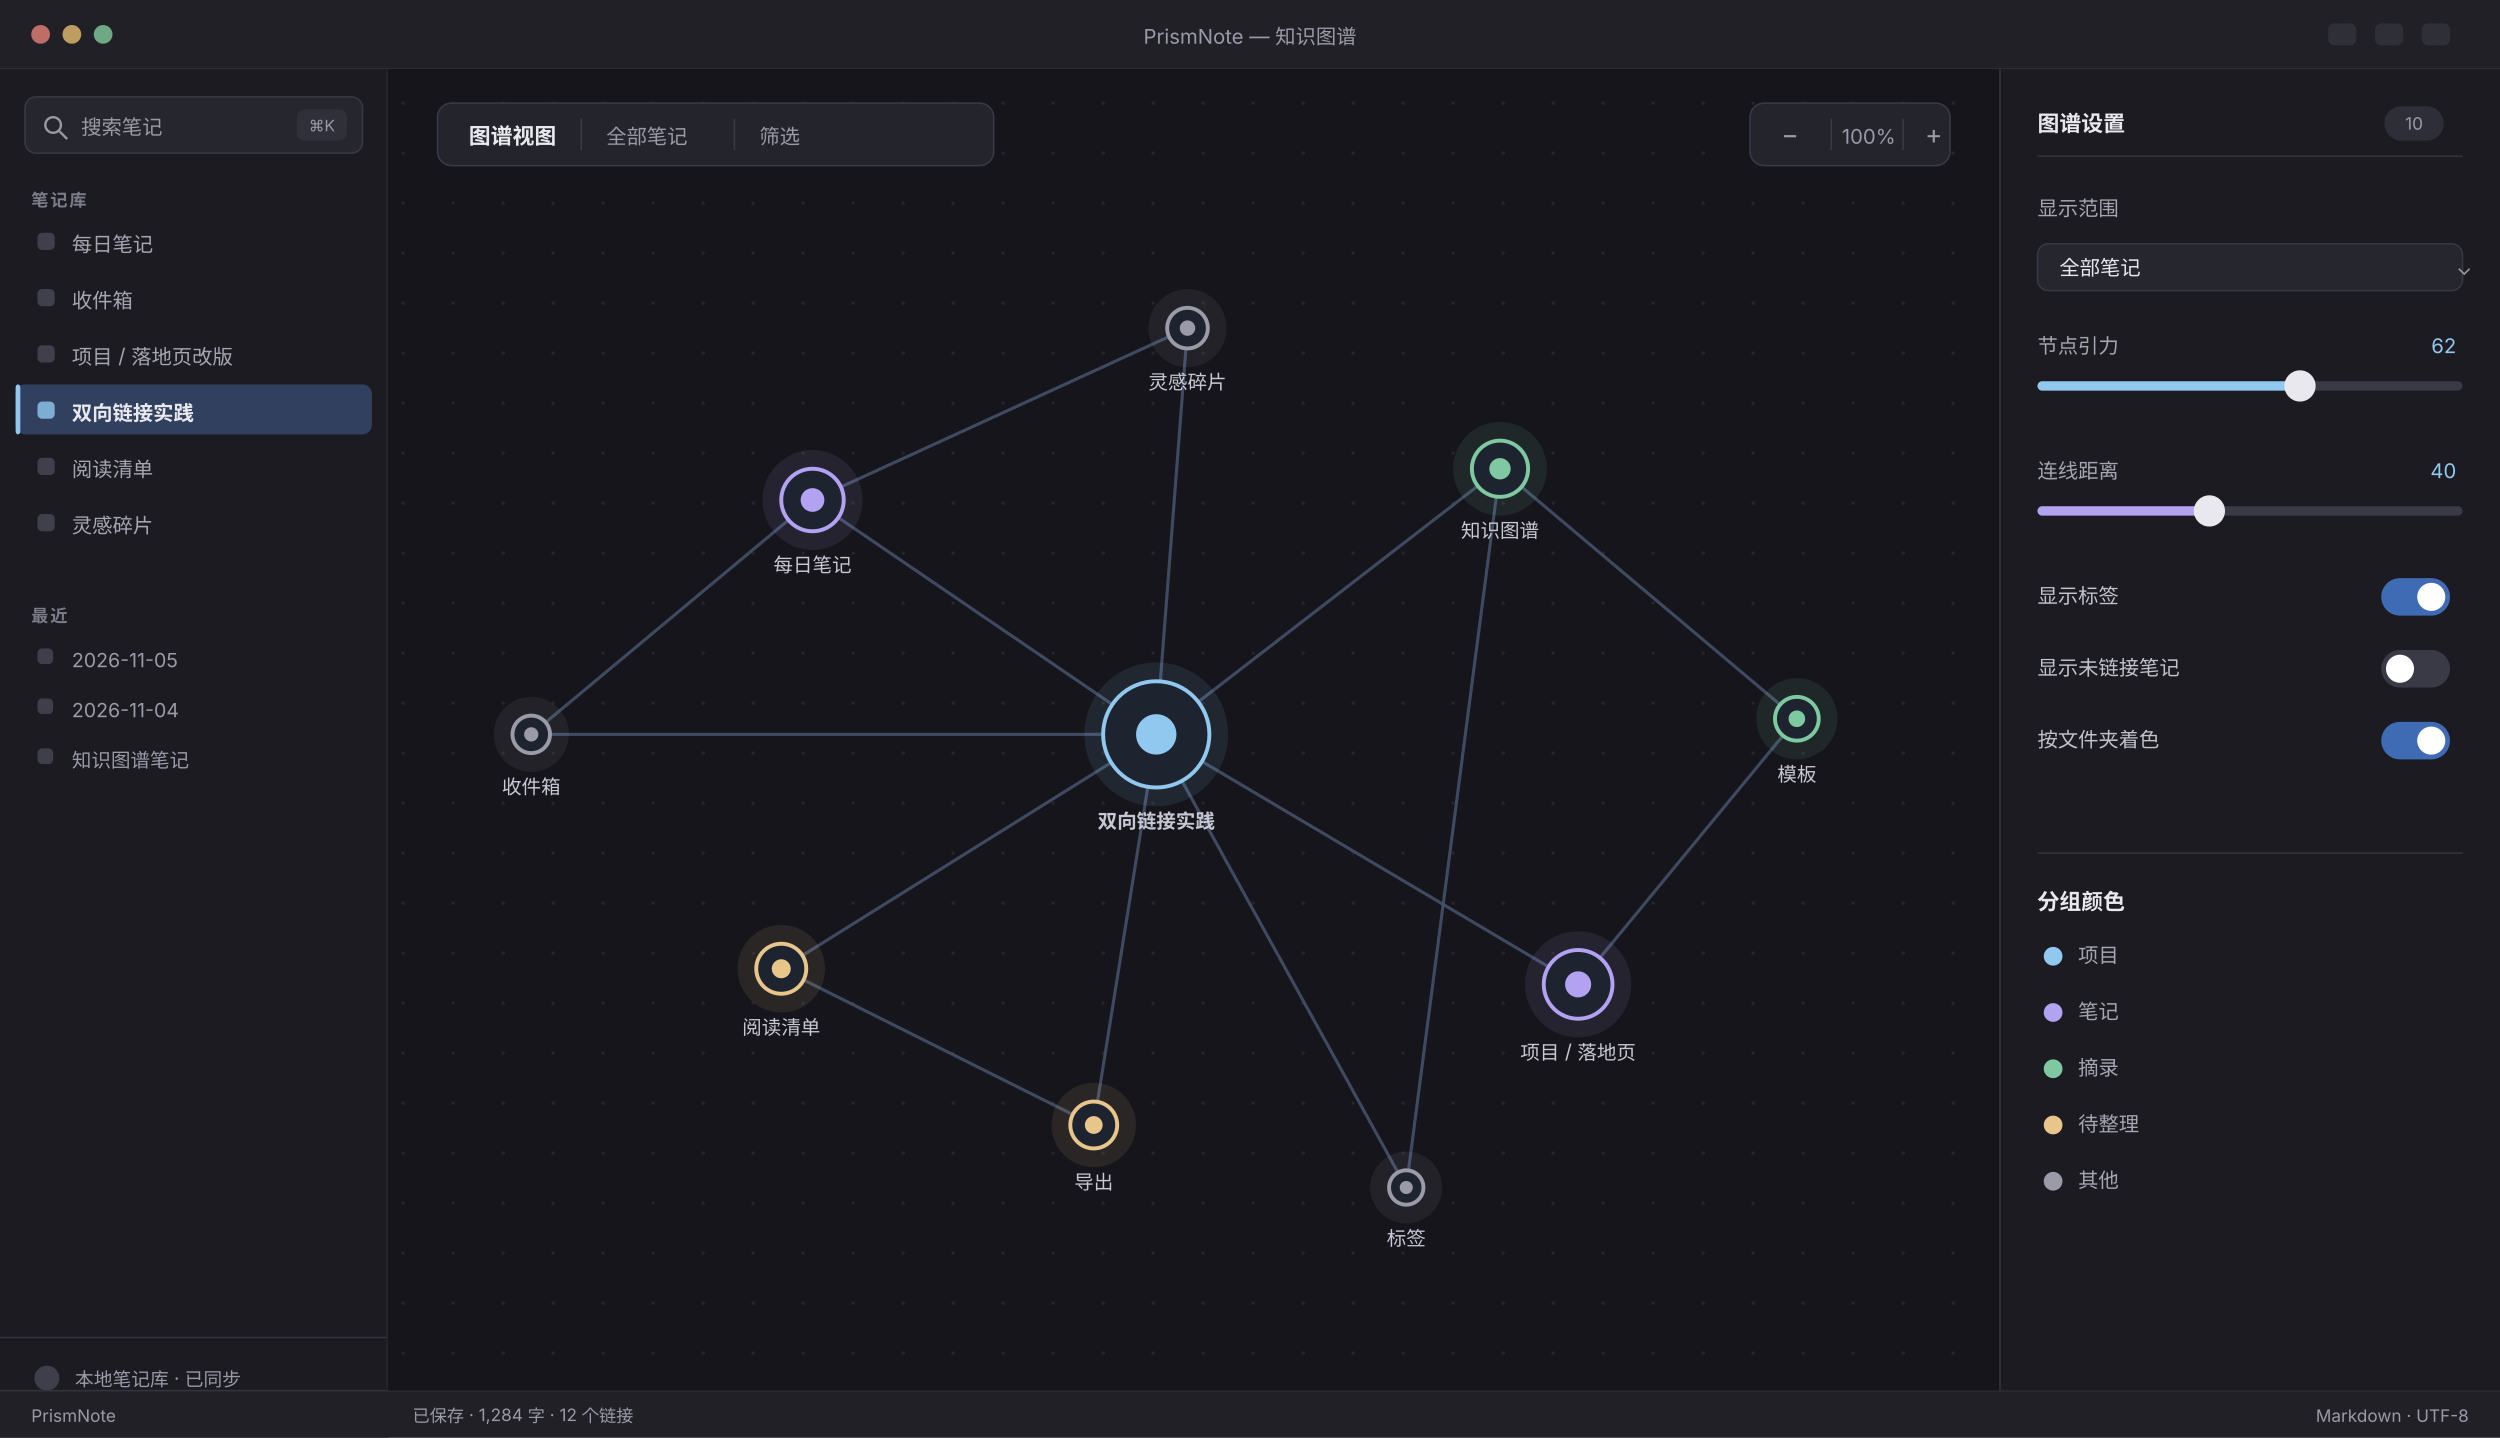
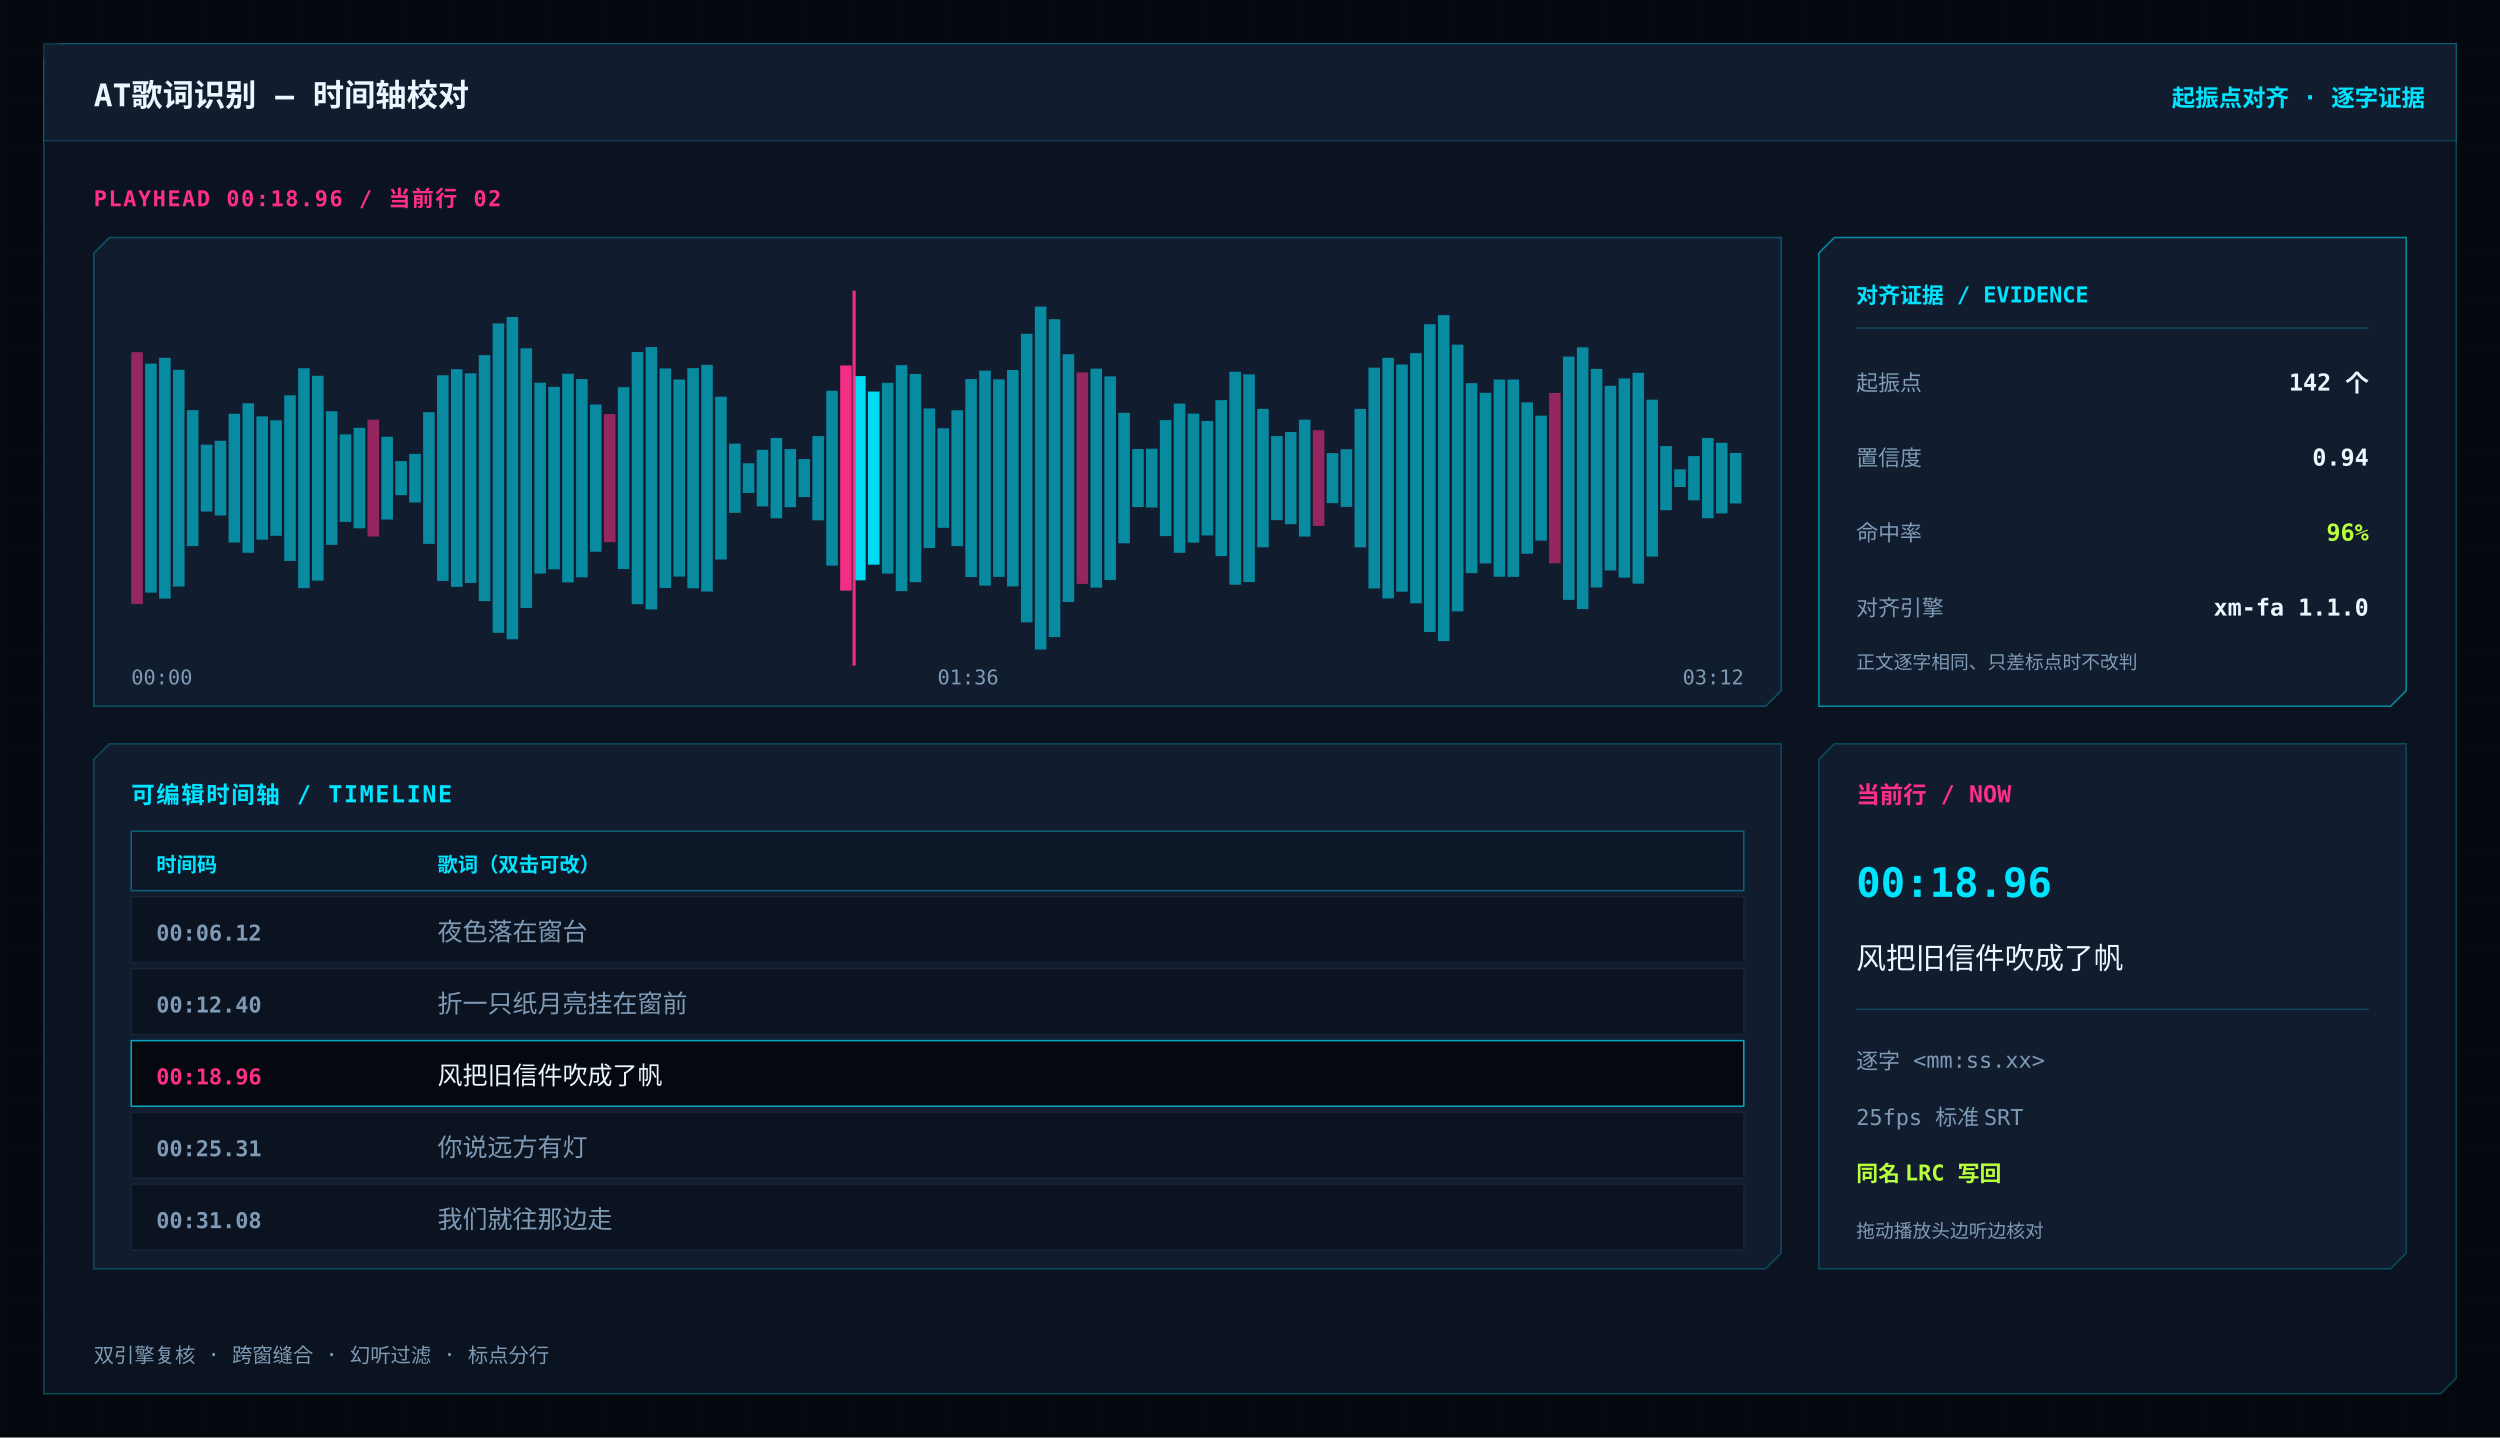
- <svg xmlns="http://www.w3.org/2000/svg" viewBox="0 0 1600 920" width="1600" height="920" font-family="-apple-system,BlinkMacSystemFont,'PingFang SC','Microsoft YaHei',sans-serif">
-   <rect x="0" y="0" width="1600" height="920" rx="0" fill="#17171b" />
-   <rect x="0" y="0" width="1600" height="44" rx="0" fill="#202026" />
-   <line x1="0" y1="44" x2="1600" y2="44" stroke="#34343e" stroke-width="1" />
-   <circle cx="26" cy="22" r="6" fill="#d97b72" opacity="0.85" />
-   <circle cx="46" cy="22" r="6" fill="#d9b46a" opacity="0.85" />
-   <circle cx="66" cy="22" r="6" fill="#7bbf95" opacity="0.85" />
-   <text x="800" y="28" font-family="-apple-system,BlinkMacSystemFont,'PingFang SC','Microsoft YaHei',sans-serif" font-size="13" font-weight="400" fill="#9a9aa8" text-anchor="middle">PrismNote — 知识图谱</text>
-   <rect x="1490" y="15" width="18" height="14" rx="4" fill="#2f2f38" />
-   <rect x="1520" y="15" width="18" height="14" rx="4" fill="#2f2f38" />
-   <rect x="1550" y="15" width="18" height="14" rx="4" fill="#2f2f38" />
-   <rect x="0" y="44" width="248" height="876" rx="0" fill="#1b1b21" />
-   <line x1="248" y1="44" x2="248" y2="920" stroke="#33333d" stroke-width="1" />
-   <rect x="16" y="62" width="216" height="36" rx="7" fill="#26262e" stroke="#383842" stroke-width="1" />
-   <circle cx="34" cy="80" r="5" fill="none" stroke="#9a9aa8" stroke-width="1.5" />
-   <line x1="38" y1="84" x2="43" y2="89" stroke="#9a9aa8" stroke-width="1.5" />
-   <text x="52" y="86" font-family="-apple-system,BlinkMacSystemFont,'PingFang SC','Microsoft YaHei',sans-serif" font-size="13" font-weight="400" fill="#9a9aa8" text-anchor="start">搜索笔记</text>
-   <rect x="190" y="70" width="32" height="20" rx="5" fill="#30303a" />
-   <text x="206" y="84" font-family="-apple-system,BlinkMacSystemFont,'PingFang SC','Microsoft YaHei',sans-serif" font-size="10" font-weight="400" fill="#9a9aa8" text-anchor="middle">⌘K</text>
-   <text x="20" y="132" font-family="-apple-system,BlinkMacSystemFont,'PingFang SC','Microsoft YaHei',sans-serif" font-size="11" font-weight="600" fill="#7c7c8a" text-anchor="start" letter-spacing="1.2">笔记库</text>
-   <rect x="24" y="149" width="11" height="11" rx="3" fill="#4a4a58" opacity=".8" />
-   <text x="46" y="161" font-family="-apple-system,BlinkMacSystemFont,'PingFang SC','Microsoft YaHei',sans-serif" font-size="13" font-weight="400" fill="#a6a6b3" text-anchor="start">每日笔记</text>
-   <rect x="24" y="185" width="11" height="11" rx="3" fill="#4a4a58" opacity=".8" />
-   <text x="46" y="197" font-family="-apple-system,BlinkMacSystemFont,'PingFang SC','Microsoft YaHei',sans-serif" font-size="13" font-weight="400" fill="#a6a6b3" text-anchor="start">收件箱</text>
-   <rect x="24" y="221" width="11" height="11" rx="3" fill="#4a4a58" opacity=".8" />
-   <text x="46" y="233" font-family="-apple-system,BlinkMacSystemFont,'PingFang SC','Microsoft YaHei',sans-serif" font-size="13" font-weight="400" fill="#a6a6b3" text-anchor="start">项目 / 落地页改版</text>
-   <rect x="10" y="246" width="228" height="32" rx="6" fill="#30405e" />
-   <rect x="10" y="246" width="3" height="32" rx="2" fill="#91c8f0" />
-   <rect x="24" y="257" width="11" height="11" rx="3" fill="#91c8f0" opacity=".8" />
-   <text x="46" y="269" font-family="-apple-system,BlinkMacSystemFont,'PingFang SC','Microsoft YaHei',sans-serif" font-size="13" font-weight="600" fill="#e8e8ee" text-anchor="start">双向链接实践</text>
-   <rect x="24" y="293" width="11" height="11" rx="3" fill="#4a4a58" opacity=".8" />
-   <text x="46" y="305" font-family="-apple-system,BlinkMacSystemFont,'PingFang SC','Microsoft YaHei',sans-serif" font-size="13" font-weight="400" fill="#a6a6b3" text-anchor="start">阅读清单</text>
-   <rect x="24" y="329" width="11" height="11" rx="3" fill="#4a4a58" opacity=".8" />
-   <text x="46" y="341" font-family="-apple-system,BlinkMacSystemFont,'PingFang SC','Microsoft YaHei',sans-serif" font-size="13" font-weight="400" fill="#a6a6b3" text-anchor="start">灵感碎片</text>
-   <text x="20" y="398" font-family="-apple-system,BlinkMacSystemFont,'PingFang SC','Microsoft YaHei',sans-serif" font-size="11" font-weight="600" fill="#7c7c8a" text-anchor="start" letter-spacing="1.2">最近</text>
-   <rect x="24" y="415" width="10" height="10" rx="3" fill="#3f3f4c" />
-   <text x="46" y="427" font-family="-apple-system,BlinkMacSystemFont,'PingFang SC','Microsoft YaHei',sans-serif" font-size="12.5" font-weight="400" fill="#9a9aa8" text-anchor="start">2026-11-05</text>
-   <rect x="24" y="447" width="10" height="10" rx="3" fill="#3f3f4c" />
-   <text x="46" y="459" font-family="-apple-system,BlinkMacSystemFont,'PingFang SC','Microsoft YaHei',sans-serif" font-size="12.5" font-weight="400" fill="#9a9aa8" text-anchor="start">2026-11-04</text>
-   <rect x="24" y="479" width="10" height="10" rx="3" fill="#3f3f4c" />
-   <text x="46" y="491" font-family="-apple-system,BlinkMacSystemFont,'PingFang SC','Microsoft YaHei',sans-serif" font-size="12.5" font-weight="400" fill="#9a9aa8" text-anchor="start">知识图谱笔记</text>
-   <line x1="0" y1="856" x2="248" y2="856" stroke="#33333d" stroke-width="1" />
-   <circle cx="30" cy="882" r="8" fill="#3f3f4c" />
-   <text x="48" y="887" font-family="-apple-system,BlinkMacSystemFont,'PingFang SC','Microsoft YaHei',sans-serif" font-size="12" font-weight="400" fill="#9a9aa8" text-anchor="start">本地笔记库 · 已同步</text>
-   <rect x="0" y="890" width="1600" height="30" rx="0" fill="#202026" />
-   <line x1="0" y1="890" x2="1600" y2="890" stroke="#33333d" stroke-width="1" />
-   <text x="20" y="910" font-family="-apple-system,BlinkMacSystemFont,'PingFang SC','Microsoft YaHei',sans-serif" font-size="11" font-weight="400" fill="#9a9aa8" text-anchor="start">PrismNote</text>
-   <text x="264" y="910" font-family="-apple-system,BlinkMacSystemFont,'PingFang SC','Microsoft YaHei',sans-serif" font-size="11" font-weight="400" fill="#9a9aa8" text-anchor="start">已保存 · 1,284 字 · 12 个链接</text>
-   <text x="1580" y="910" font-family="-apple-system,BlinkMacSystemFont,'PingFang SC','Microsoft YaHei',sans-serif" font-size="11" font-weight="400" fill="#9a9aa8" text-anchor="end">Markdown  ·  UTF-8</text>
-   <rect x="248" y="44" width="1032" height="846" rx="0" fill="#15151b" />
+ <svg xmlns="http://www.w3.org/2000/svg" viewBox="0 0 1600 920" width="1600" height="920" role="img">
  <defs>
    <pattern id="grid" width="32" height="32" patternUnits="userSpaceOnUse">
-       <circle cx="2" cy="2" r="1.1" fill="#ffffff" fill-opacity="0.07" />
+       <path d="M32 0 H0 V32" fill="none" stroke="#00E5FF" stroke-opacity=".035" />
    </pattern>
+     <pattern id="scan" width="4" height="4" patternUnits="userSpaceOnUse">
+       <rect width="4" height="1" fill="#000" fill-opacity=".14" />
+     </pattern>
+     <linearGradient id="tube" x1="0" y1="0" x2="1" y2="1">
+       <stop offset="0" stop-color="#4CE0FF" />
+       <stop offset="1" stop-color="#FF2E88" />
+     </linearGradient>
+     <linearGradient id="bar" x1="0" y1="0" x2="1" y2="0">
+       <stop offset="0" stop-color="#00E5FF" />
+       <stop offset="1" stop-color="#FF2E88" />
+     </linearGradient>
+     <filter id="glow" x="-50%" y="-50%" width="200%" height="200%">
+       <feGaussianBlur stdDeviation="2.2" />
+     </filter>
  </defs>
-   <rect x="248" y="44" width="1032" height="846" rx="0" fill="url(#grid)" />
-   <rect x="280" y="66" width="356" height="40" rx="9" fill="#24242c" stroke="#3a3a46" stroke-width="1" />
-   <text x="300" y="92" font-family="-apple-system,BlinkMacSystemFont,'PingFang SC','Microsoft YaHei',sans-serif" font-size="14" font-weight="600" fill="#e8e8ee" text-anchor="start">图谱视图</text>
-   <line x1="372" y1="76" x2="372" y2="96" stroke="#3a3a46" stroke-width="1" />
-   <text x="388" y="92" font-family="-apple-system,BlinkMacSystemFont,'PingFang SC','Microsoft YaHei',sans-serif" font-size="13" font-weight="400" fill="#9a9aa8" text-anchor="start">全部笔记</text>
-   <line x1="470" y1="76" x2="470" y2="96" stroke="#3a3a46" stroke-width="1" />
-   <text x="486" y="92" font-family="-apple-system,BlinkMacSystemFont,'PingFang SC','Microsoft YaHei',sans-serif" font-size="13" font-weight="400" fill="#9a9aa8" text-anchor="start">筛选</text>
-   <rect x="1120" y="66" width="128" height="40" rx="9" fill="#24242c" stroke="#3a3a46" stroke-width="1" />
-   <text x="1140" y="92" font-family="-apple-system,BlinkMacSystemFont,'PingFang SC','Microsoft YaHei',sans-serif" font-size="17" font-weight="400" fill="#9a9aa8" text-anchor="start">−</text>
-   <line x1="1172" y1="76" x2="1172" y2="96" stroke="#3a3a46" stroke-width="1" />
-   <text x="1196" y="92" font-family="-apple-system,BlinkMacSystemFont,'PingFang SC','Microsoft YaHei',sans-serif" font-size="13" font-weight="400" fill="#9a9aa8" text-anchor="middle">100%</text>
-   <line x1="1218" y1="76" x2="1218" y2="96" stroke="#3a3a46" stroke-width="1" />
-   <text x="1232" y="92" font-family="-apple-system,BlinkMacSystemFont,'PingFang SC','Microsoft YaHei',sans-serif" font-size="17" font-weight="400" fill="#9a9aa8" text-anchor="start">+</text>
-   <line x1="740" y1="470" x2="520" y2="320" stroke="#46536f" stroke-width="2" opacity="0.85" />
-   <line x1="740" y1="470" x2="960" y2="300" stroke="#46536f" stroke-width="2" opacity="0.85" />
-   <line x1="740" y1="470" x2="500" y2="620" stroke="#46536f" stroke-width="2" opacity="0.85" />
-   <line x1="740" y1="470" x2="1010" y2="630" stroke="#46536f" stroke-width="2" opacity="0.85" />
-   <line x1="740" y1="470" x2="760" y2="210" stroke="#46536f" stroke-width="2" opacity="0.85" />
-   <line x1="740" y1="470" x2="340" y2="470" stroke="#46536f" stroke-width="2" opacity="0.85" />
-   <line x1="740" y1="470" x2="700" y2="720" stroke="#46536f" stroke-width="2" opacity="0.85" />
-   <line x1="740" y1="470" x2="900" y2="760" stroke="#46536f" stroke-width="2" opacity="0.85" />
-   <line x1="520" y1="320" x2="760" y2="210" stroke="#46536f" stroke-width="2" opacity="0.85" />
-   <line x1="960" y1="300" x2="1150" y2="460" stroke="#46536f" stroke-width="2" opacity="0.85" />
-   <line x1="1010" y1="630" x2="1150" y2="460" stroke="#46536f" stroke-width="2" opacity="0.85" />
-   <line x1="500" y1="620" x2="700" y2="720" stroke="#46536f" stroke-width="2" opacity="0.85" />
-   <line x1="960" y1="300" x2="900" y2="760" stroke="#46536f" stroke-width="2" opacity="0.85" />
-   <line x1="520" y1="320" x2="340" y2="470" stroke="#46536f" stroke-width="2" opacity="0.85" />
-   <circle cx="740" cy="470" r="46" fill="#91c8f0" opacity="0.1" />
-   <circle cx="740" cy="470" r="34" fill="#1d2430" stroke="#91c8f0" stroke-width="2.5" />
-   <circle cx="740" cy="470" r="12.92" fill="#91c8f0" />
-   <text x="740" y="530" font-family="-apple-system,BlinkMacSystemFont,'PingFang SC','Microsoft YaHei',sans-serif" font-size="12.5" font-weight="600" fill="#c8c8d4" text-anchor="middle">双向链接实践</text>
-   <circle cx="520" cy="320" r="32" fill="#b3a2f2" opacity="0.1" />
-   <circle cx="520" cy="320" r="20" fill="#1d2430" stroke="#b3a2f2" stroke-width="2.5" />
-   <circle cx="520" cy="320" r="7.6" fill="#b3a2f2" />
-   <text x="520" y="366" font-family="-apple-system,BlinkMacSystemFont,'PingFang SC','Microsoft YaHei',sans-serif" font-size="12.5" font-weight="400" fill="#c8c8d4" text-anchor="middle">每日笔记</text>
-   <circle cx="960" cy="300" r="30" fill="#7ec9a2" opacity="0.1" />
-   <circle cx="960" cy="300" r="18" fill="#1d2430" stroke="#7ec9a2" stroke-width="2.5" />
-   <circle cx="960" cy="300" r="6.84" fill="#7ec9a2" />
-   <text x="960" y="344" font-family="-apple-system,BlinkMacSystemFont,'PingFang SC','Microsoft YaHei',sans-serif" font-size="12.5" font-weight="400" fill="#c8c8d4" text-anchor="middle">知识图谱</text>
-   <circle cx="500" cy="620" r="28" fill="#e8c58a" opacity="0.1" />
-   <circle cx="500" cy="620" r="16" fill="#1d2430" stroke="#e8c58a" stroke-width="2.5" />
-   <circle cx="500" cy="620" r="6.08" fill="#e8c58a" />
-   <text x="500" y="662" font-family="-apple-system,BlinkMacSystemFont,'PingFang SC','Microsoft YaHei',sans-serif" font-size="12.5" font-weight="400" fill="#c8c8d4" text-anchor="middle">阅读清单</text>
-   <circle cx="1010" cy="630" r="34" fill="#b3a2f2" opacity="0.1" />
-   <circle cx="1010" cy="630" r="22" fill="#1d2430" stroke="#b3a2f2" stroke-width="2.5" />
-   <circle cx="1010" cy="630" r="8.36" fill="#b3a2f2" />
-   <text x="1010" y="678" font-family="-apple-system,BlinkMacSystemFont,'PingFang SC','Microsoft YaHei',sans-serif" font-size="12.5" font-weight="400" fill="#c8c8d4" text-anchor="middle">项目 / 落地页</text>
-   <circle cx="760" cy="210" r="25" fill="#9a9aa8" opacity="0.1" />
-   <circle cx="760" cy="210" r="13" fill="#1d2430" stroke="#9a9aa8" stroke-width="2.5" />
-   <circle cx="760" cy="210" r="4.94" fill="#9a9aa8" />
-   <text x="760" y="249" font-family="-apple-system,BlinkMacSystemFont,'PingFang SC','Microsoft YaHei',sans-serif" font-size="12.5" font-weight="400" fill="#c8c8d4" text-anchor="middle">灵感碎片</text>
-   <circle cx="340" cy="470" r="24" fill="#9a9aa8" opacity="0.1" />
-   <circle cx="340" cy="470" r="12" fill="#1d2430" stroke="#9a9aa8" stroke-width="2.5" />
-   <circle cx="340" cy="470" r="4.56" fill="#9a9aa8" />
-   <text x="340" y="508" font-family="-apple-system,BlinkMacSystemFont,'PingFang SC','Microsoft YaHei',sans-serif" font-size="12.5" font-weight="400" fill="#c8c8d4" text-anchor="middle">收件箱</text>
-   <circle cx="1150" cy="460" r="26" fill="#7ec9a2" opacity="0.1" />
-   <circle cx="1150" cy="460" r="14" fill="#1d2430" stroke="#7ec9a2" stroke-width="2.5" />
-   <circle cx="1150" cy="460" r="5.32" fill="#7ec9a2" />
-   <text x="1150" y="500" font-family="-apple-system,BlinkMacSystemFont,'PingFang SC','Microsoft YaHei',sans-serif" font-size="12.5" font-weight="400" fill="#c8c8d4" text-anchor="middle">模板</text>
-   <circle cx="700" cy="720" r="27" fill="#e8c58a" opacity="0.1" />
-   <circle cx="700" cy="720" r="15" fill="#1d2430" stroke="#e8c58a" stroke-width="2.5" />
-   <circle cx="700" cy="720" r="5.7" fill="#e8c58a" />
-   <text x="700" y="761" font-family="-apple-system,BlinkMacSystemFont,'PingFang SC','Microsoft YaHei',sans-serif" font-size="12.5" font-weight="400" fill="#c8c8d4" text-anchor="middle">导出</text>
-   <circle cx="900" cy="760" r="23" fill="#9a9aa8" opacity="0.1" />
-   <circle cx="900" cy="760" r="11" fill="#1d2430" stroke="#9a9aa8" stroke-width="2.5" />
-   <circle cx="900" cy="760" r="4.18" fill="#9a9aa8" />
-   <text x="900" y="797" font-family="-apple-system,BlinkMacSystemFont,'PingFang SC','Microsoft YaHei',sans-serif" font-size="12.5" font-weight="400" fill="#c8c8d4" text-anchor="middle">标签</text>
-   <rect x="1280" y="44" width="320" height="846" rx="0" fill="#1b1b21" />
-   <line x1="1280" y1="44" x2="1280" y2="890" stroke="#33333d" stroke-width="1" />
-   <text x="1304" y="84" font-family="-apple-system,BlinkMacSystemFont,'PingFang SC','Microsoft YaHei',sans-serif" font-size="14" font-weight="600" fill="#e8e8ee" text-anchor="start">图谱设置</text>
-   <rect x="1526" y="68" width="38" height="22" rx="11" fill="#2e2e38" />
-   <text x="1545" y="83" font-family="-apple-system,BlinkMacSystemFont,'PingFang SC','Microsoft YaHei',sans-serif" font-size="11" font-weight="400" fill="#9a9aa8" text-anchor="middle">10</text>
-   <line x1="1304" y1="100" x2="1576" y2="100" stroke="#33333d" stroke-width="1" />
-   <text x="1304" y="138" font-family="-apple-system,BlinkMacSystemFont,'PingFang SC','Microsoft YaHei',sans-serif" font-size="13" font-weight="400" fill="#a6a6b3" text-anchor="start">显示范围</text>
-   <rect x="1304" y="156" width="272" height="30" rx="7" fill="#26262e" stroke="#383842" stroke-width="1" />
-   <text x="1318" y="176" font-family="-apple-system,BlinkMacSystemFont,'PingFang SC','Microsoft YaHei',sans-serif" font-size="13" font-weight="400" fill="#e8e8ee" text-anchor="start">全部笔记</text>
-   <text x="1572" y="176" font-family="-apple-system,BlinkMacSystemFont,'PingFang SC','Microsoft YaHei',sans-serif" font-size="13" font-weight="400" fill="#9a9aa8" text-anchor="start">⌄</text>
-   <text x="1304" y="226" font-family="-apple-system,BlinkMacSystemFont,'PingFang SC','Microsoft YaHei',sans-serif" font-size="13" font-weight="400" fill="#a6a6b3" text-anchor="start">节点引力</text>
-   <text x="1572" y="226" font-family="-apple-system,BlinkMacSystemFont,'PingFang SC','Microsoft YaHei',sans-serif" font-size="13" font-weight="400" fill="#91c8f0" text-anchor="end">62</text>
-   <rect x="1304" y="244" width="272" height="6" rx="3" fill="#3a3a46" />
-   <rect x="1304" y="244" width="168" height="6" rx="3" fill="#91c8f0" />
-   <circle cx="1472" cy="247" r="10" fill="#e8e8ee" />
-   <text x="1304" y="306" font-family="-apple-system,BlinkMacSystemFont,'PingFang SC','Microsoft YaHei',sans-serif" font-size="13" font-weight="400" fill="#a6a6b3" text-anchor="start">连线距离</text>
-   <text x="1572" y="306" font-family="-apple-system,BlinkMacSystemFont,'PingFang SC','Microsoft YaHei',sans-serif" font-size="13" font-weight="400" fill="#91c8f0" text-anchor="end">40</text>
-   <rect x="1304" y="324" width="272" height="6" rx="3" fill="#3a3a46" />
-   <rect x="1304" y="324" width="110" height="6" rx="3" fill="#b3a2f2" />
-   <circle cx="1414" cy="327" r="10" fill="#e8e8ee" />
-   <text x="1304" y="386" font-family="-apple-system,BlinkMacSystemFont,'PingFang SC','Microsoft YaHei',sans-serif" font-size="13" font-weight="400" fill="#c2c2cd" text-anchor="start">显示标签</text>
-   <rect x="1524" y="370" width="44" height="24" rx="12" fill="#3f6bb5" />
-   <circle cx="1556" cy="382" r="9" fill="#ffffff" />
-   <text x="1304" y="432" font-family="-apple-system,BlinkMacSystemFont,'PingFang SC','Microsoft YaHei',sans-serif" font-size="13" font-weight="400" fill="#c2c2cd" text-anchor="start">显示未链接笔记</text>
-   <rect x="1524" y="416" width="44" height="24" rx="12" fill="#3a3a46" />
-   <circle cx="1536" cy="428" r="9" fill="#ffffff" />
-   <text x="1304" y="478" font-family="-apple-system,BlinkMacSystemFont,'PingFang SC','Microsoft YaHei',sans-serif" font-size="13" font-weight="400" fill="#c2c2cd" text-anchor="start">按文件夹着色</text>
-   <rect x="1524" y="462" width="44" height="24" rx="12" fill="#3f6bb5" />
-   <circle cx="1556" cy="474" r="9" fill="#ffffff" />
-   <line x1="1304" y1="546" x2="1576" y2="546" stroke="#33333d" stroke-width="1" />
-   <text x="1304" y="582" font-family="-apple-system,BlinkMacSystemFont,'PingFang SC','Microsoft YaHei',sans-serif" font-size="14" font-weight="600" fill="#e8e8ee" text-anchor="start">分组颜色</text>
-   <circle cx="1314" cy="612" r="6" fill="#91c8f0" />
-   <text x="1330" y="616" font-family="-apple-system,BlinkMacSystemFont,'PingFang SC','Microsoft YaHei',sans-serif" font-size="13" font-weight="400" fill="#a6a6b3" text-anchor="start">项目</text>
-   <circle cx="1314" cy="648" r="6" fill="#b3a2f2" />
-   <text x="1330" y="652" font-family="-apple-system,BlinkMacSystemFont,'PingFang SC','Microsoft YaHei',sans-serif" font-size="13" font-weight="400" fill="#a6a6b3" text-anchor="start">笔记</text>
-   <circle cx="1314" cy="684" r="6" fill="#7ec9a2" />
-   <text x="1330" y="688" font-family="-apple-system,BlinkMacSystemFont,'PingFang SC','Microsoft YaHei',sans-serif" font-size="13" font-weight="400" fill="#a6a6b3" text-anchor="start">摘录</text>
-   <circle cx="1314" cy="720" r="6" fill="#e8c58a" />
-   <text x="1330" y="724" font-family="-apple-system,BlinkMacSystemFont,'PingFang SC','Microsoft YaHei',sans-serif" font-size="13" font-weight="400" fill="#a6a6b3" text-anchor="start">待整理</text>
-   <circle cx="1314" cy="756" r="6" fill="#9a9aa8" />
-   <text x="1330" y="760" font-family="-apple-system,BlinkMacSystemFont,'PingFang SC','Microsoft YaHei',sans-serif" font-size="13" font-weight="400" fill="#a6a6b3" text-anchor="start">其他</text>
+   <rect width="1600" height="920" fill="#05080F" />
+   <rect width="1600" height="920" fill="url(#grid)" />
+   <rect width="1600" height="920" fill="url(#scan)" />
+   <path d="M38 28 H1572 V882 L1562 892 H28 V38 Z" fill="#0B1220" stroke="#00E5FF" stroke-width="1" stroke-opacity="0.28" />
+   <rect x="28" y="28" width="1544" height="62" rx="0" fill="#111C2F" stroke="#00E5FF" stroke-width="1" stroke-opacity="0.18" />
+   <text x="60" y="68" font-size="20" fill="#EAF7FF" font-weight="600" font-family="ui-monospace,SFMono-Regular,Menlo,monospace">AT歌词识别 — 时间轴校对</text>
+   <text x="1552" y="68" font-size="15" fill="#00E5FF" font-weight="600" font-family="ui-monospace,SFMono-Regular,Menlo,monospace" text-anchor="end">起振点对齐 · 逐字证据</text>
+   <text x="60" y="132" font-size="14" fill="#FF2E88" font-weight="600" font-family="ui-monospace,SFMono-Regular,Menlo,monospace" letter-spacing="1">PLAYHEAD 00:18.96  /  当前行 02</text>
+   <path d="M70 152 H1140 V442 L1130 452 H60 V162 Z" fill="#111C2F" stroke="#00E5FF" stroke-width="1" stroke-opacity="0.3" />
+   <rect x="84.0" y="225.4" width="7.4" height="161.2" fill="#FF2E88" opacity=".55" />
+   <rect x="92.9" y="232.7" width="7.4" height="146.6" fill="#00E5FF" opacity=".55" />
+   <rect x="101.8" y="229.0" width="7.4" height="154.1" fill="#00E5FF" opacity=".55" />
+   <rect x="110.7" y="236.7" width="7.4" height="138.7" fill="#00E5FF" opacity=".55" />
+   <rect x="119.6" y="262.5" width="7.4" height="87.0" fill="#00E5FF" opacity=".55" />
+   <rect x="128.5" y="284.6" width="7.4" height="42.8" fill="#00E5FF" opacity=".55" />
+   <rect x="137.4" y="282.1" width="7.4" height="47.8" fill="#00E5FF" opacity=".55" />
+   <rect x="146.3" y="264.8" width="7.4" height="82.4" fill="#00E5FF" opacity=".55" />
+   <rect x="155.2" y="258.1" width="7.4" height="95.7" fill="#00E5FF" opacity=".55" />
+   <rect x="164.1" y="266.5" width="7.4" height="78.9" fill="#00E5FF" opacity=".55" />
+   <rect x="173.0" y="269.0" width="7.4" height="73.9" fill="#00E5FF" opacity=".55" />
+   <rect x="181.9" y="253.0" width="7.4" height="106.0" fill="#00E5FF" opacity=".55" />
+   <rect x="190.8" y="235.7" width="7.4" height="140.7" fill="#00E5FF" opacity=".55" />
+   <rect x="199.7" y="240.5" width="7.4" height="131.1" fill="#00E5FF" opacity=".55" />
+   <rect x="208.6" y="263.2" width="7.4" height="85.5" fill="#00E5FF" opacity=".55" />
+   <rect x="217.4" y="278.0" width="7.4" height="56.0" fill="#00E5FF" opacity=".55" />
+   <rect x="226.3" y="273.8" width="7.4" height="64.3" fill="#00E5FF" opacity=".55" />
+   <rect x="235.2" y="268.6" width="7.4" height="74.8" fill="#FF2E88" opacity=".55" />
+   <rect x="244.1" y="279.5" width="7.4" height="53.0" fill="#00E5FF" opacity=".55" />
+   <rect x="253.0" y="295.1" width="7.4" height="21.8" fill="#00E5FF" opacity=".55" />
+   <rect x="261.9" y="290.5" width="7.4" height="31.1" fill="#00E5FF" opacity=".55" />
+   <rect x="270.8" y="263.8" width="7.4" height="84.3" fill="#00E5FF" opacity=".55" />
+   <rect x="279.7" y="240.2" width="7.4" height="131.6" fill="#00E5FF" opacity=".55" />
+   <rect x="288.6" y="236.3" width="7.4" height="139.3" fill="#00E5FF" opacity=".55" />
+   <rect x="297.5" y="238.9" width="7.4" height="134.2" fill="#00E5FF" opacity=".55" />
+   <rect x="306.4" y="227.3" width="7.4" height="157.4" fill="#00E5FF" opacity=".55" />
+   <rect x="315.3" y="207.0" width="7.4" height="198.0" fill="#00E5FF" opacity=".55" />
+   <rect x="324.2" y="202.9" width="7.4" height="206.2" fill="#00E5FF" opacity=".55" />
+   <rect x="333.1" y="222.9" width="7.4" height="166.2" fill="#00E5FF" opacity=".55" />
+   <rect x="342.0" y="244.9" width="7.4" height="122.2" fill="#00E5FF" opacity=".55" />
+   <rect x="350.9" y="247.6" width="7.4" height="116.8" fill="#00E5FF" opacity=".55" />
+   <rect x="359.8" y="239.2" width="7.4" height="133.5" fill="#00E5FF" opacity=".55" />
+   <rect x="368.7" y="242.6" width="7.4" height="126.9" fill="#00E5FF" opacity=".55" />
+   <rect x="377.6" y="258.9" width="7.4" height="94.2" fill="#00E5FF" opacity=".55" />
+   <rect x="386.5" y="265.0" width="7.4" height="82.0" fill="#FF2E88" opacity=".55" />
+   <rect x="395.4" y="247.8" width="7.4" height="116.4" fill="#00E5FF" opacity=".55" />
+   <rect x="404.3" y="225.3" width="7.4" height="161.4" fill="#00E5FF" opacity=".55" />
+   <rect x="413.2" y="222.1" width="7.4" height="167.9" fill="#00E5FF" opacity=".55" />
+   <rect x="422.1" y="235.8" width="7.4" height="140.5" fill="#00E5FF" opacity=".55" />
+   <rect x="431.0" y="242.9" width="7.4" height="126.1" fill="#00E5FF" opacity=".55" />
+   <rect x="439.9" y="235.6" width="7.4" height="140.9" fill="#00E5FF" opacity=".55" />
+   <rect x="448.8" y="233.5" width="7.4" height="145.1" fill="#00E5FF" opacity=".55" />
+   <rect x="457.7" y="253.9" width="7.4" height="104.2" fill="#00E5FF" opacity=".55" />
+   <rect x="466.6" y="283.9" width="7.4" height="44.3" fill="#00E5FF" opacity=".55" />
+   <rect x="475.4" y="296.5" width="7.4" height="19.0" fill="#00E5FF" opacity=".55" />
+   <rect x="484.3" y="287.9" width="7.4" height="36.2" fill="#00E5FF" opacity=".55" />
+   <rect x="493.2" y="280.3" width="7.4" height="51.4" fill="#00E5FF" opacity=".55" />
+   <rect x="502.1" y="287.4" width="7.4" height="37.2" fill="#00E5FF" opacity=".55" />
+   <rect x="511.0" y="293.8" width="7.4" height="24.3" fill="#00E5FF" opacity=".55" />
+   <rect x="519.9" y="279.1" width="7.4" height="53.9" fill="#00E5FF" opacity=".55" />
+   <rect x="528.8" y="250.1" width="7.4" height="111.9" fill="#00E5FF" opacity=".55" />
+   <rect x="537.7" y="233.9" width="7.4" height="144.1" fill="#FF2E88" opacity=".95" />
+   <rect x="546.6" y="240.7" width="7.4" height="130.7" fill="#00E5FF" opacity=".95" />
+   <rect x="555.5" y="250.6" width="7.4" height="110.8" fill="#00E5FF" opacity=".95" />
+   <rect x="564.4" y="245.0" width="7.4" height="122.1" fill="#00E5FF" opacity=".55" />
+   <rect x="573.3" y="233.7" width="7.4" height="144.6" fill="#00E5FF" opacity=".55" />
+   <rect x="582.2" y="239.3" width="7.4" height="133.3" fill="#00E5FF" opacity=".55" />
+   <rect x="591.1" y="261.4" width="7.4" height="89.3" fill="#00E5FF" opacity=".55" />
+   <rect x="600.0" y="274.1" width="7.4" height="63.7" fill="#00E5FF" opacity=".55" />
+   <rect x="608.9" y="262.6" width="7.4" height="86.9" fill="#00E5FF" opacity=".55" />
+   <rect x="617.8" y="242.6" width="7.4" height="126.7" fill="#00E5FF" opacity=".55" />
+   <rect x="626.7" y="237.2" width="7.4" height="137.6" fill="#00E5FF" opacity=".55" />
+   <rect x="635.6" y="242.8" width="7.4" height="126.4" fill="#00E5FF" opacity=".55" />
+   <rect x="644.5" y="236.8" width="7.4" height="138.5" fill="#00E5FF" opacity=".55" />
+   <rect x="653.4" y="213.6" width="7.4" height="184.7" fill="#00E5FF" opacity=".55" />
+   <rect x="662.3" y="196.2" width="7.4" height="219.5" fill="#00E5FF" opacity=".55" />
+   <rect x="671.2" y="204.3" width="7.4" height="203.4" fill="#00E5FF" opacity=".55" />
+   <rect x="680.1" y="226.7" width="7.4" height="158.6" fill="#00E5FF" opacity=".55" />
+   <rect x="689.0" y="238.3" width="7.4" height="135.4" fill="#FF2E88" opacity=".55" />
+   <rect x="697.9" y="235.9" width="7.4" height="140.2" fill="#00E5FF" opacity=".55" />
+   <rect x="706.8" y="240.9" width="7.4" height="130.3" fill="#00E5FF" opacity=".55" />
+   <rect x="715.7" y="264.2" width="7.4" height="83.5" fill="#00E5FF" opacity=".55" />
+   <rect x="724.6" y="287.4" width="7.4" height="37.1" fill="#00E5FF" opacity=".55" />
+   <rect x="733.4" y="287.2" width="7.4" height="37.6" fill="#00E5FF" opacity=".55" />
+   <rect x="742.3" y="268.9" width="7.4" height="74.2" fill="#00E5FF" opacity=".55" />
+   <rect x="751.2" y="258.3" width="7.4" height="95.5" fill="#00E5FF" opacity=".55" />
+   <rect x="760.1" y="264.7" width="7.4" height="82.6" fill="#00E5FF" opacity=".55" />
+   <rect x="769.0" y="269.4" width="7.4" height="73.3" fill="#00E5FF" opacity=".55" />
+   <rect x="777.9" y="256.1" width="7.4" height="99.8" fill="#00E5FF" opacity=".55" />
+   <rect x="786.8" y="237.9" width="7.4" height="136.3" fill="#00E5FF" opacity=".55" />
+   <rect x="795.7" y="239.6" width="7.4" height="132.9" fill="#00E5FF" opacity=".55" />
+   <rect x="804.6" y="261.7" width="7.4" height="88.6" fill="#00E5FF" opacity=".55" />
+   <rect x="813.5" y="279.1" width="7.4" height="53.8" fill="#00E5FF" opacity=".55" />
+   <rect x="822.4" y="276.5" width="7.4" height="59.0" fill="#00E5FF" opacity=".55" />
+   <rect x="831.3" y="268.6" width="7.4" height="74.8" fill="#00E5FF" opacity=".55" />
+   <rect x="840.2" y="275.3" width="7.4" height="61.3" fill="#FF2E88" opacity=".55" />
+   <rect x="849.1" y="290.0" width="7.4" height="32.0" fill="#00E5FF" opacity=".55" />
+   <rect x="858.0" y="287.5" width="7.4" height="36.9" fill="#00E5FF" opacity=".55" />
+   <rect x="866.9" y="261.7" width="7.4" height="88.6" fill="#00E5FF" opacity=".55" />
+   <rect x="875.8" y="235.3" width="7.4" height="141.3" fill="#00E5FF" opacity=".55" />
+   <rect x="884.7" y="229.0" width="7.4" height="154.0" fill="#00E5FF" opacity=".55" />
+   <rect x="893.6" y="233.3" width="7.4" height="145.4" fill="#00E5FF" opacity=".55" />
+   <rect x="902.5" y="226.0" width="7.4" height="160.1" fill="#00E5FF" opacity=".55" />
+   <rect x="911.4" y="207.5" width="7.4" height="197.0" fill="#00E5FF" opacity=".55" />
+   <rect x="920.3" y="201.7" width="7.4" height="208.6" fill="#00E5FF" opacity=".55" />
+   <rect x="929.2" y="220.6" width="7.4" height="170.7" fill="#00E5FF" opacity=".55" />
+   <rect x="938.1" y="245.2" width="7.4" height="121.6" fill="#00E5FF" opacity=".55" />
+   <rect x="947.0" y="251.4" width="7.4" height="109.2" fill="#00E5FF" opacity=".55" />
+   <rect x="955.9" y="242.9" width="7.4" height="126.2" fill="#00E5FF" opacity=".55" />
+   <rect x="964.8" y="242.9" width="7.4" height="126.3" fill="#00E5FF" opacity=".55" />
+   <rect x="973.7" y="257.5" width="7.4" height="96.9" fill="#00E5FF" opacity=".55" />
+   <rect x="982.6" y="266.0" width="7.4" height="80.0" fill="#00E5FF" opacity=".55" />
+   <rect x="991.4" y="251.5" width="7.4" height="109.0" fill="#FF2E88" opacity=".55" />
+   <rect x="1000.3" y="228.2" width="7.4" height="155.7" fill="#00E5FF" opacity=".55" />
+   <rect x="1009.2" y="222.3" width="7.4" height="167.5" fill="#00E5FF" opacity=".55" />
+   <rect x="1018.1" y="236.1" width="7.4" height="139.9" fill="#00E5FF" opacity=".55" />
+   <rect x="1027.0" y="246.9" width="7.4" height="118.2" fill="#00E5FF" opacity=".55" />
+   <rect x="1035.9" y="242.2" width="7.4" height="127.5" fill="#00E5FF" opacity=".55" />
+   <rect x="1044.8" y="238.6" width="7.4" height="134.9" fill="#00E5FF" opacity=".55" />
+   <rect x="1053.7" y="255.8" width="7.4" height="100.4" fill="#00E5FF" opacity=".55" />
+   <rect x="1062.6" y="285.5" width="7.4" height="41.0" fill="#00E5FF" opacity=".55" />
+   <rect x="1071.5" y="300.4" width="7.4" height="11.3" fill="#00E5FF" opacity=".55" />
+   <rect x="1080.4" y="291.9" width="7.4" height="28.3" fill="#00E5FF" opacity=".55" />
+   <rect x="1089.3" y="280.3" width="7.4" height="51.4" fill="#00E5FF" opacity=".55" />
+   <rect x="1098.2" y="283.4" width="7.4" height="45.2" fill="#00E5FF" opacity=".55" />
+   <rect x="1107.1" y="289.9" width="7.4" height="32.3" fill="#00E5FF" opacity=".55" />
+   <line x1="546.621" y1="186" x2="546.621" y2="426" stroke="#FF2E88" stroke-width="2" stroke-opacity="0.95" />
+   <text x="84" y="438" font-size="13" fill="#7E9AB5" font-weight="500" font-family="ui-monospace,SFMono-Regular,Menlo,monospace">00:00</text>
+   <text x="600" y="438" font-size="13" fill="#7E9AB5" font-weight="500" font-family="ui-monospace,SFMono-Regular,Menlo,monospace">01:36</text>
+   <text x="1116" y="438" font-size="13" fill="#7E9AB5" font-weight="500" font-family="ui-monospace,SFMono-Regular,Menlo,monospace" text-anchor="end">03:12</text>
+   <path d="M1174 152 H1540 V442 L1530 452 H1164 V162 Z" fill="#111C2F" stroke="#00E5FF" stroke-width="1" stroke-opacity="0.55" />
+   <text x="1188" y="194" font-size="14" fill="#00E5FF" font-weight="600" font-family="ui-monospace,SFMono-Regular,Menlo,monospace">对齐证据 / EVIDENCE</text>
+   <line x1="1188" y1="210" x2="1516" y2="210" stroke="#00E5FF" stroke-width="1" stroke-opacity="0.22" />
+   <text x="1188" y="250" font-size="14" fill="#7E9AB5" font-weight="400" font-family="'PingFang SC','Microsoft YaHei',sans-serif">起振点</text>
+   <text x="1516" y="250" font-size="15" fill="#EAF7FF" font-weight="600" font-family="ui-monospace,SFMono-Regular,Menlo,monospace" text-anchor="end">142 个</text>
+   <text x="1188" y="298" font-size="14" fill="#7E9AB5" font-weight="400" font-family="'PingFang SC','Microsoft YaHei',sans-serif">置信度</text>
+   <text x="1516" y="298" font-size="15" fill="#EAF7FF" font-weight="600" font-family="ui-monospace,SFMono-Regular,Menlo,monospace" text-anchor="end">0.94</text>
+   <text x="1188" y="346" font-size="14" fill="#7E9AB5" font-weight="400" font-family="'PingFang SC','Microsoft YaHei',sans-serif">命中率</text>
+   <text x="1516" y="346" font-size="15" fill="#B8FF3C" font-weight="600" font-family="ui-monospace,SFMono-Regular,Menlo,monospace" text-anchor="end">96%</text>
+   <text x="1188" y="394" font-size="14" fill="#7E9AB5" font-weight="400" font-family="'PingFang SC','Microsoft YaHei',sans-serif">对齐引擎</text>
+   <text x="1516" y="394" font-size="15" fill="#EAF7FF" font-weight="600" font-family="ui-monospace,SFMono-Regular,Menlo,monospace" text-anchor="end">xm-fa 1.1.0</text>
+   <text x="1188" y="428" font-size="12" fill="#7E9AB5" font-weight="400" font-family="'PingFang SC','Microsoft YaHei',sans-serif">正文逐字相同、只差标点时不改判</text>
+   <path d="M70 476 H1140 V802 L1130 812 H60 V486 Z" fill="#111C2F" stroke="#00E5FF" stroke-width="1" stroke-opacity="0.25" />
+   <text x="84" y="514" font-size="15" fill="#00E5FF" font-weight="600" font-family="ui-monospace,SFMono-Regular,Menlo,monospace" letter-spacing="1">可编辑时间轴 / TIMELINE</text>
+   <rect x="84" y="532" width="1032" height="38" rx="0" fill="#0E1728" stroke="#00E5FF" stroke-width="1" stroke-opacity="0.35" />
+   <text x="100" y="558" font-size="13" fill="#00E5FF" font-weight="600" font-family="ui-monospace,SFMono-Regular,Menlo,monospace">时间码</text>
+   <text x="280" y="558" font-size="13" fill="#00E5FF" font-weight="600" font-family="ui-monospace,SFMono-Regular,Menlo,monospace">歌词（双击可改）</text>
+   <rect x="84" y="574" width="1032" height="42" rx="0" fill="#0B1220" stroke="#4F6B87" stroke-width="1" stroke-opacity="0.14" />
+   <text x="100" y="602" font-size="14" fill="#7E9AB5" font-weight="600" font-family="ui-monospace,SFMono-Regular,Menlo,monospace">00:06.12</text>
+   <text x="280" y="602" font-size="16" fill="#7E9AB5" font-weight="500" font-family="'PingFang SC','Microsoft YaHei',sans-serif">夜色落在窗台</text>
+   <rect x="84" y="620" width="1032" height="42" rx="0" fill="#0B1220" stroke="#4F6B87" stroke-width="1" stroke-opacity="0.14" />
+   <text x="100" y="648" font-size="14" fill="#7E9AB5" font-weight="600" font-family="ui-monospace,SFMono-Regular,Menlo,monospace">00:12.40</text>
+   <text x="280" y="648" font-size="16" fill="#7E9AB5" font-weight="500" font-family="'PingFang SC','Microsoft YaHei',sans-serif">折一只纸月亮挂在窗前</text>
+   <rect x="84" y="666" width="1032" height="42" rx="0" fill="#05080F" stroke="#00E5FF" stroke-width="1" stroke-opacity="0.7" />
+   <text x="100" y="694" font-size="14" fill="#FF2E88" font-weight="600" font-family="ui-monospace,SFMono-Regular,Menlo,monospace">00:18.96</text>
+   <text x="280" y="694" font-size="16" fill="#EAF7FF" font-weight="500" font-family="'PingFang SC','Microsoft YaHei',sans-serif">风把旧信件吹成了帆</text>
+   <rect x="84" y="712" width="1032" height="42" rx="0" fill="#0B1220" stroke="#4F6B87" stroke-width="1" stroke-opacity="0.14" />
+   <text x="100" y="740" font-size="14" fill="#7E9AB5" font-weight="600" font-family="ui-monospace,SFMono-Regular,Menlo,monospace">00:25.31</text>
+   <text x="280" y="740" font-size="16" fill="#7E9AB5" font-weight="500" font-family="'PingFang SC','Microsoft YaHei',sans-serif">你说远方有灯</text>
+   <rect x="84" y="758" width="1032" height="42" rx="0" fill="#0B1220" stroke="#4F6B87" stroke-width="1" stroke-opacity="0.14" />
+   <text x="100" y="786" font-size="14" fill="#7E9AB5" font-weight="600" font-family="ui-monospace,SFMono-Regular,Menlo,monospace">00:31.08</text>
+   <text x="280" y="786" font-size="16" fill="#7E9AB5" font-weight="500" font-family="'PingFang SC','Microsoft YaHei',sans-serif">我们就往那边走</text>
+   <path d="M1174 476 H1540 V802 L1530 812 H1164 V486 Z" fill="#111C2F" stroke="#00E5FF" stroke-width="1" stroke-opacity="0.25" />
+   <text x="1188" y="514" font-size="15" fill="#FF2E88" font-weight="600" font-family="ui-monospace,SFMono-Regular,Menlo,monospace">当前行 / NOW</text>
+   <text x="1188" y="574" font-size="26" fill="#00E5FF" font-weight="600" font-family="ui-monospace,SFMono-Regular,Menlo,monospace">00:18.96</text>
+   <text x="1188" y="620" font-size="19" fill="#EAF7FF" font-weight="500" font-family="'PingFang SC','Microsoft YaHei',sans-serif">风把旧信件吹成了帆</text>
+   <line x1="1188" y1="646" x2="1516" y2="646" stroke="#00E5FF" stroke-width="1" stroke-opacity="0.22" />
+   <text x="1188" y="684" font-size="14" fill="#7E9AB5" font-weight="400" font-family="ui-monospace,SFMono-Regular,Menlo,monospace">逐字 &lt;mm:ss.xx&gt;</text>
+   <text x="1188" y="720" font-size="14" fill="#7E9AB5" font-weight="400" font-family="ui-monospace,SFMono-Regular,Menlo,monospace">25fps 标准 SRT</text>
+   <text x="1188" y="756" font-size="14" fill="#B8FF3C" font-weight="600" font-family="ui-monospace,SFMono-Regular,Menlo,monospace">同名 LRC 写回</text>
+   <text x="1188" y="792" font-size="12" fill="#7E9AB5" font-weight="400" font-family="'PingFang SC','Microsoft YaHei',sans-serif">拖动播放头边听边核对</text>
+   <text x="60" y="872" font-size="13" fill="#7E9AB5" font-weight="400" font-family="ui-monospace,SFMono-Regular,Menlo,monospace">双引擎复核 · 跨窗缝合 · 幻听过滤 · 标点分行</text>
</svg>
